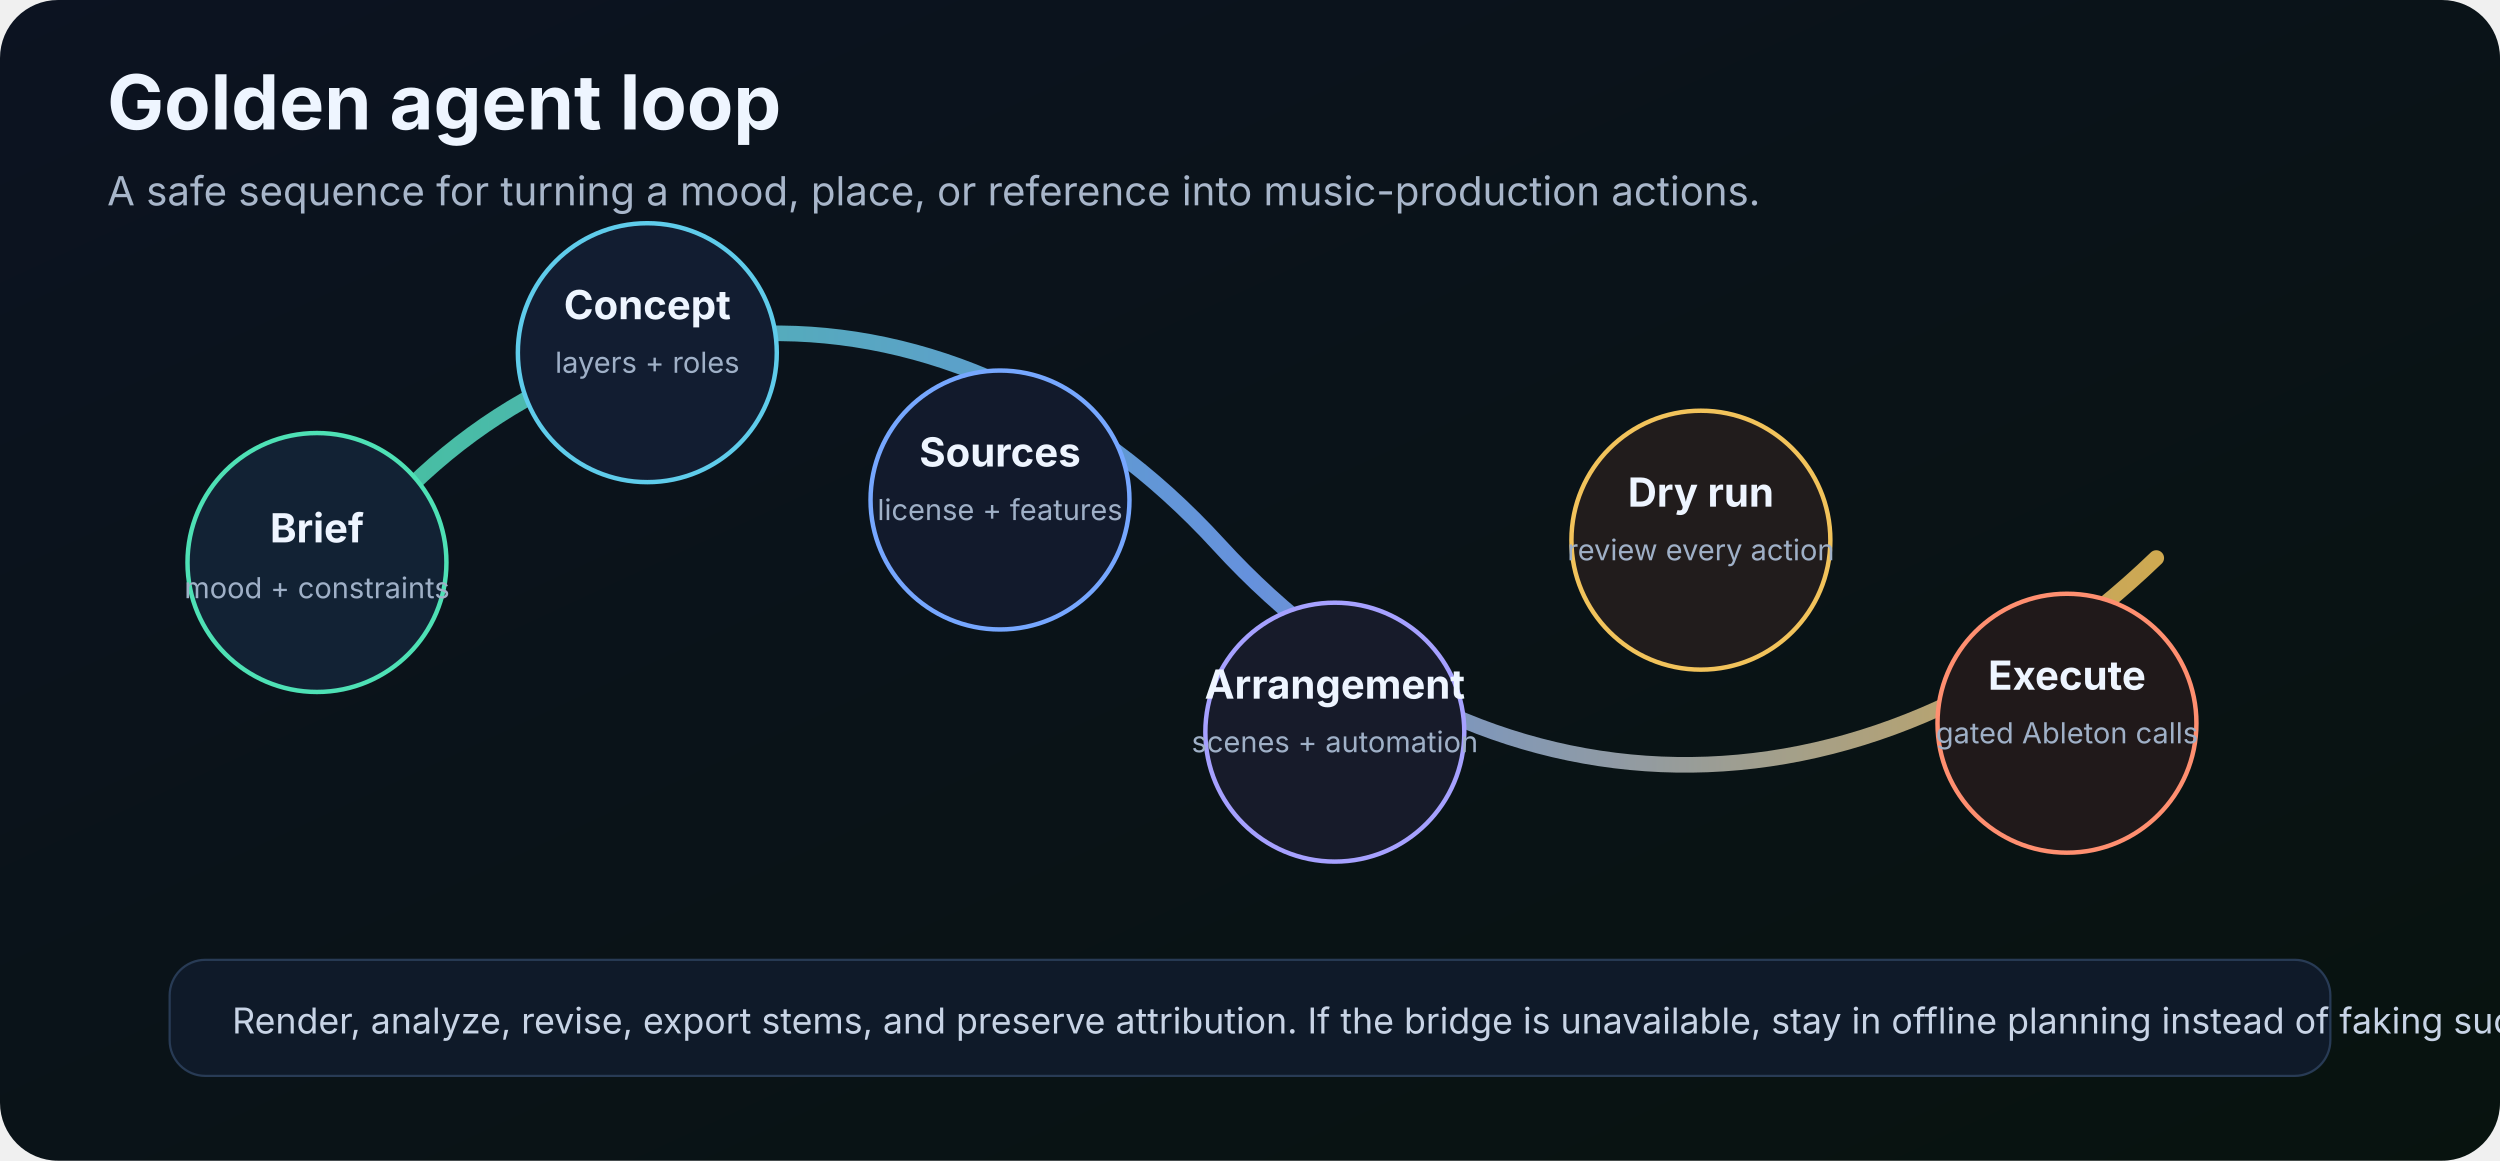
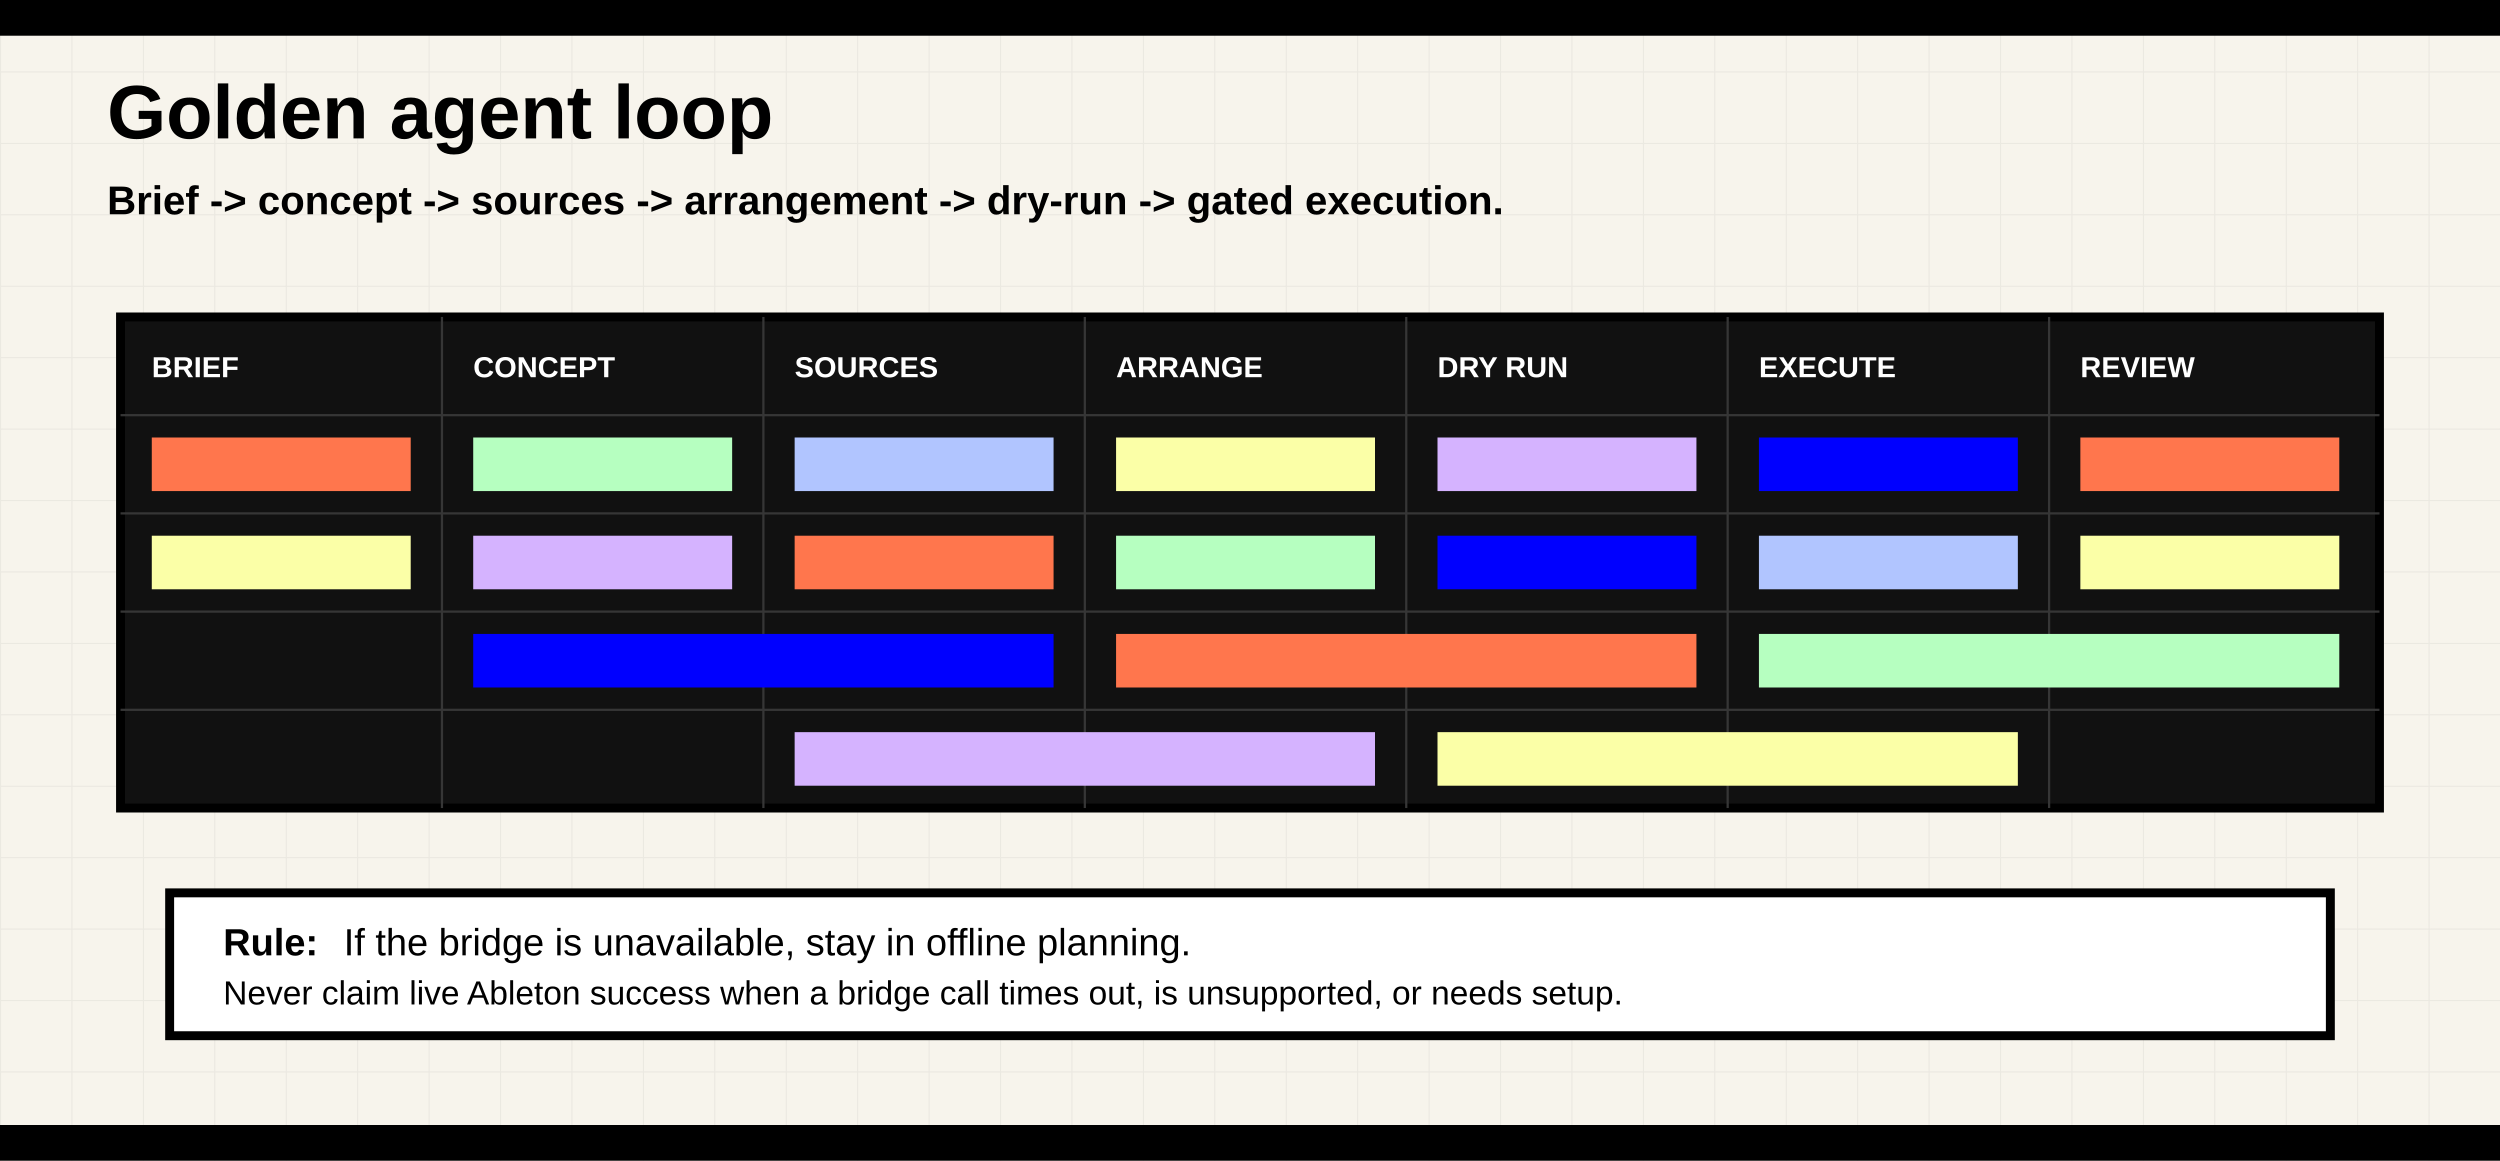
<svg xmlns="http://www.w3.org/2000/svg" width="1120" height="520" viewBox="0 0 1120 520" role="img" aria-labelledby="title desc">
  <defs>
-     <linearGradient id="bg" x1="0" x2="1" y1="0" y2="1">
-       <stop offset="0" stop-color="#0c1321" />
-       <stop offset="1" stop-color="#08130f" />
-     </linearGradient>
-     <linearGradient id="line" x1="0" x2="1">
-       <stop offset="0" stop-color="#4ee1b5" />
-       <stop offset="0.5" stop-color="#76a7ff" />
-       <stop offset="1" stop-color="#f2c35b" />
-     </linearGradient>
+     <pattern id="grid" width="32" height="32" patternUnits="userSpaceOnUse">
+       <path d="M32 0H0V32" fill="none" stroke="#000" stroke-opacity="0.05" stroke-width="1" />
+     </pattern>
  </defs>
-   <rect width="1120" height="520" rx="26" fill="url(#bg)" />
-   <text x="48" y="58" fill="#eef5ff" font-family="Inter, Segoe UI, Arial, sans-serif" font-size="34" font-weight="750">Golden agent loop</text>
-   <text x="48" y="92" fill="#a8b6ca" font-family="Inter, Segoe UI, Arial, sans-serif" font-size="18">A safe sequence for turning a mood, place, or reference into music-production actions.</text>
-   <path d="M154 252 C254 118 428 115 546 244 C664 373 835 376 966 250" fill="none" stroke="url(#line)" stroke-width="7" stroke-linecap="round" opacity="0.85" />
-   <g font-family="Inter, Segoe UI, Arial, sans-serif">
-     <g transform="translate(70 180)">
-       <circle cx="72" cy="72" r="58" fill="#122234" stroke="#4ee1b5" stroke-width="2" />
-       <text x="72" y="63" fill="#eef5ff" text-anchor="middle" font-size="18" font-weight="700">Brief</text>
-       <text x="72" y="88" fill="#9fb0c7" text-anchor="middle" font-size="13">mood + constraints</text>
+   <rect width="1120" height="520" fill="#f7f4ec" />
+   <rect width="1120" height="520" fill="url(#grid)" />
+   <rect x="0" y="0" width="1120" height="16" fill="#000" />
+   <rect x="0" y="504" width="1120" height="16" fill="#000" />
+   <text x="48" y="62" fill="#000" font-family="Arial Black, Arial, Helvetica, sans-serif" font-size="34" font-weight="900">Golden agent loop</text>
+   <text x="48" y="96" fill="#000" font-family="Arial, Helvetica, sans-serif" font-size="18" font-weight="700">Brief -&gt; concept -&gt; sources -&gt; arrangement -&gt; dry-run -&gt; gated execution.</text>
+   <g transform="translate(54 142)" font-family="Arial, Helvetica, sans-serif">
+     <rect x="0" y="0" width="1012" height="220" fill="#111" stroke="#000" stroke-width="4" />
+     <g stroke="#363636" stroke-width="1">
+       <path d="M0 44H1012M0 88H1012M0 132H1012M0 176H1012" />
+       <path d="M144 0V220M288 0V220M432 0V220M576 0V220M720 0V220M864 0V220" />
    </g>
-     <g transform="translate(218 86)">
-       <circle cx="72" cy="72" r="58" fill="#121d31" stroke="#5fcceb" stroke-width="2" />
-       <text x="72" y="57" fill="#eef5ff" text-anchor="middle" font-size="18" font-weight="700">Concept</text>
-       <text x="72" y="81" fill="#9fb0c7" text-anchor="middle" font-size="13">layers + roles</text>
+     <g font-size="13" font-weight="800">
+       <text x="14" y="27" fill="#fff">BRIEF</text>
+       <text x="158" y="27" fill="#fff">CONCEPT</text>
+       <text x="302" y="27" fill="#fff">SOURCES</text>
+       <text x="446" y="27" fill="#fff">ARRANGE</text>
+       <text x="590" y="27" fill="#fff">DRY RUN</text>
+       <text x="734" y="27" fill="#fff">EXECUTE</text>
+       <text x="878" y="27" fill="#fff">REVIEW</text>
    </g>
-     <g transform="translate(376 152)">
-       <circle cx="72" cy="72" r="58" fill="#121a2c" stroke="#76a7ff" stroke-width="2" />
-       <text x="72" y="57" fill="#eef5ff" text-anchor="middle" font-size="18" font-weight="700">Sources</text>
-       <text x="72" y="81" fill="#9fb0c7" text-anchor="middle" font-size="13">license + features</text>
-     </g>
-     <g transform="translate(526 256)">
-       <circle cx="72" cy="72" r="58" fill="#171b2a" stroke="#a6a1ff" stroke-width="2" />
-       <text x="72" y="57" fill="#eef5ff" text-anchor="middle" font-size="18" font-weight="700">Arrangement</text>
-       <text x="72" y="81" fill="#9fb0c7" text-anchor="middle" font-size="13">scenes + automation</text>
-     </g>
-     <g transform="translate(690 170)">
-       <circle cx="72" cy="72" r="58" fill="#211c1c" stroke="#f2c35b" stroke-width="2" />
-       <text x="72" y="57" fill="#eef5ff" text-anchor="middle" font-size="18" font-weight="700">Dry run</text>
-       <text x="72" y="81" fill="#9fb0c7" text-anchor="middle" font-size="13">review every action</text>
-     </g>
-     <g transform="translate(854 252)">
-       <circle cx="72" cy="72" r="58" fill="#20191a" stroke="#ff8f70" stroke-width="2" />
-       <text x="72" y="57" fill="#eef5ff" text-anchor="middle" font-size="18" font-weight="700">Execute</text>
-       <text x="72" y="81" fill="#9fb0c7" text-anchor="middle" font-size="13">gated Ableton calls</text>
-     </g>
+     <rect x="14" y="54" width="116" height="24" fill="#ff764d" />
+     <rect x="158" y="54" width="116" height="24" fill="#b6ffc0" />
+     <rect x="302" y="54" width="116" height="24" fill="#b1c5ff" />
+     <rect x="446" y="54" width="116" height="24" fill="#fbffa7" />
+     <rect x="590" y="54" width="116" height="24" fill="#d5b3ff" />
+     <rect x="734" y="54" width="116" height="24" fill="#0000ff" />
+     <rect x="878" y="54" width="116" height="24" fill="#ff764d" />
+     <rect x="14" y="98" width="116" height="24" fill="#fbffa7" />
+     <rect x="158" y="98" width="116" height="24" fill="#d5b3ff" />
+     <rect x="302" y="98" width="116" height="24" fill="#ff764d" />
+     <rect x="446" y="98" width="116" height="24" fill="#b6ffc0" />
+     <rect x="590" y="98" width="116" height="24" fill="#0000ff" />
+     <rect x="734" y="98" width="116" height="24" fill="#b1c5ff" />
+     <rect x="878" y="98" width="116" height="24" fill="#fbffa7" />
+     <rect x="158" y="142" width="260" height="24" fill="#0000ff" />
+     <rect x="446" y="142" width="260" height="24" fill="#ff764d" />
+     <rect x="734" y="142" width="260" height="24" fill="#b6ffc0" />
+     <rect x="302" y="186" width="260" height="24" fill="#d5b3ff" />
+     <rect x="590" y="186" width="260" height="24" fill="#fbffa7" />
  </g>
-   <g transform="translate(76 430)" font-family="Inter, Segoe UI, Arial, sans-serif">
-     <rect x="0" y="0" width="968" height="52" rx="16" fill="#0f1a29" stroke="#283b55" />
-     <text x="28" y="33" fill="#c8d4e6" font-size="16">Render, analyze, revise, export stems, and preserve attribution. If the bridge is unavailable, stay in offline planning instead of faking success.</text>
+   <g transform="translate(76 400)" font-family="Arial, Helvetica, sans-serif">
+     <rect x="0" y="0" width="968" height="64" fill="#fff" stroke="#000" stroke-width="4" />
+     <text x="24" y="28" fill="#000" font-size="17" font-weight="900">Rule:</text>
+     <text x="78" y="28" fill="#000" font-size="17">If the bridge is unavailable, stay in offline planning.</text>
+     <text x="24" y="50" fill="#000" font-size="15">Never claim live Ableton success when a bridge call times out, is unsupported, or needs setup.</text>
  </g>
</svg>
